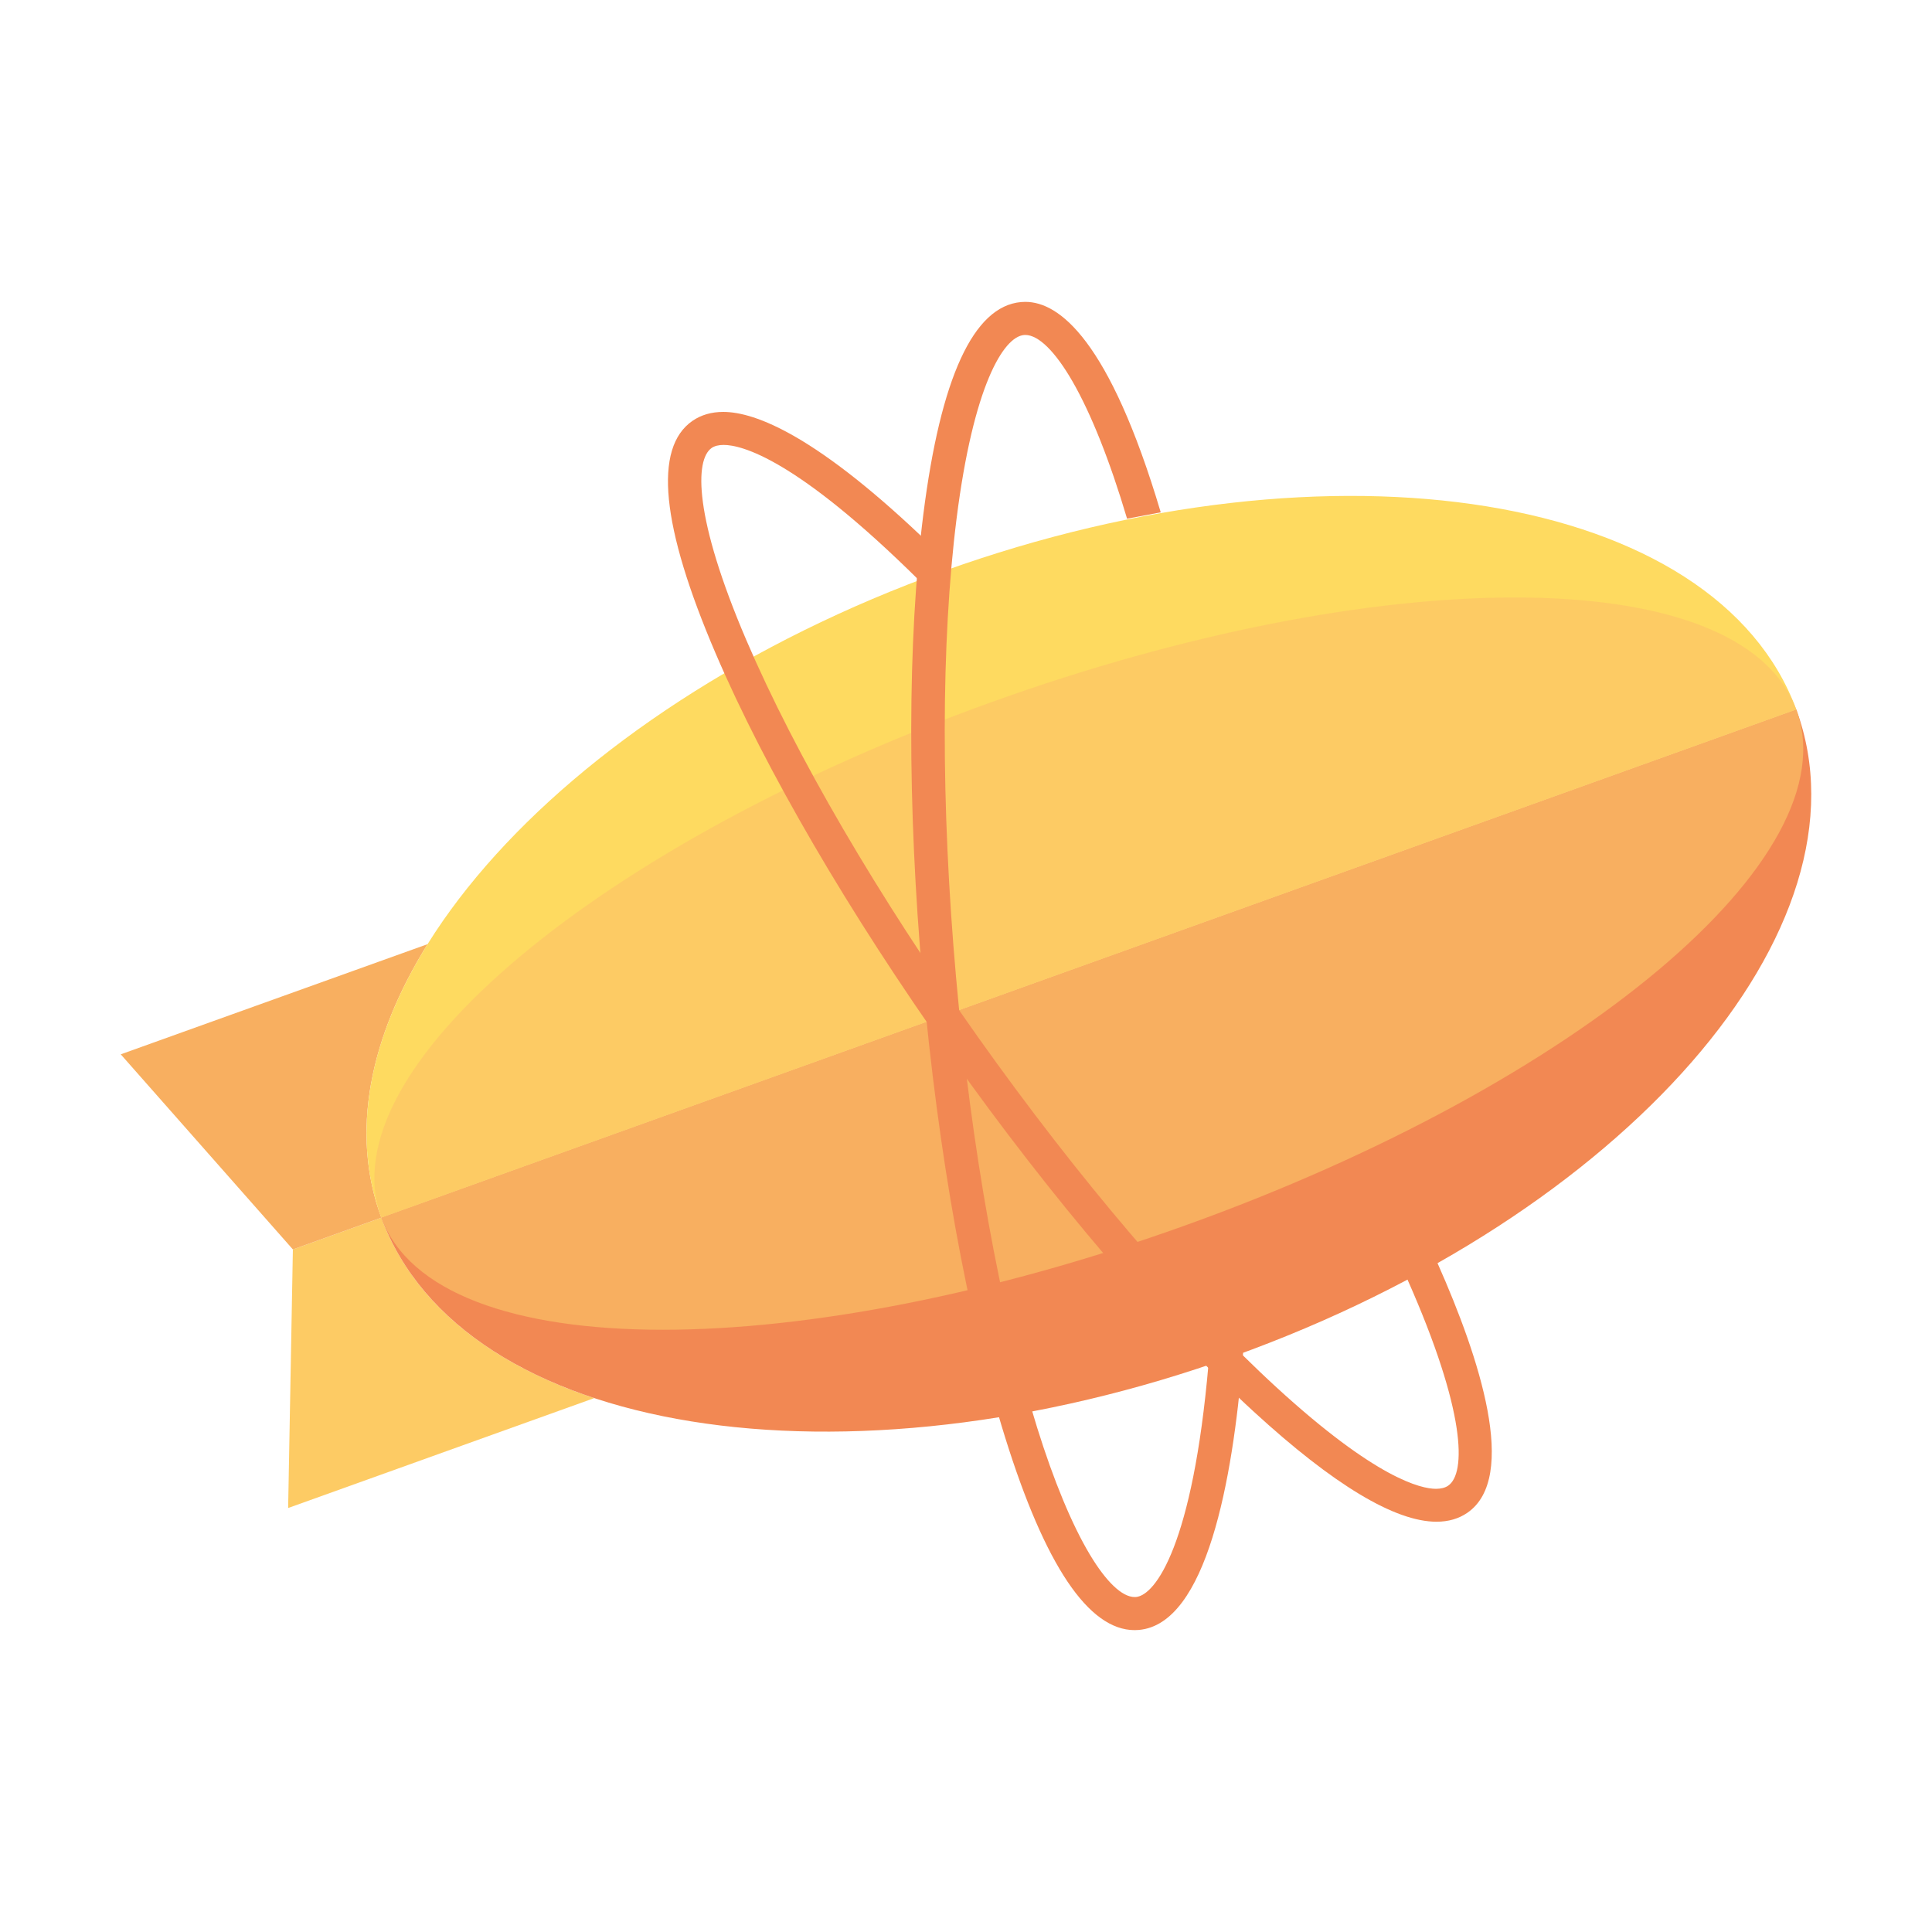
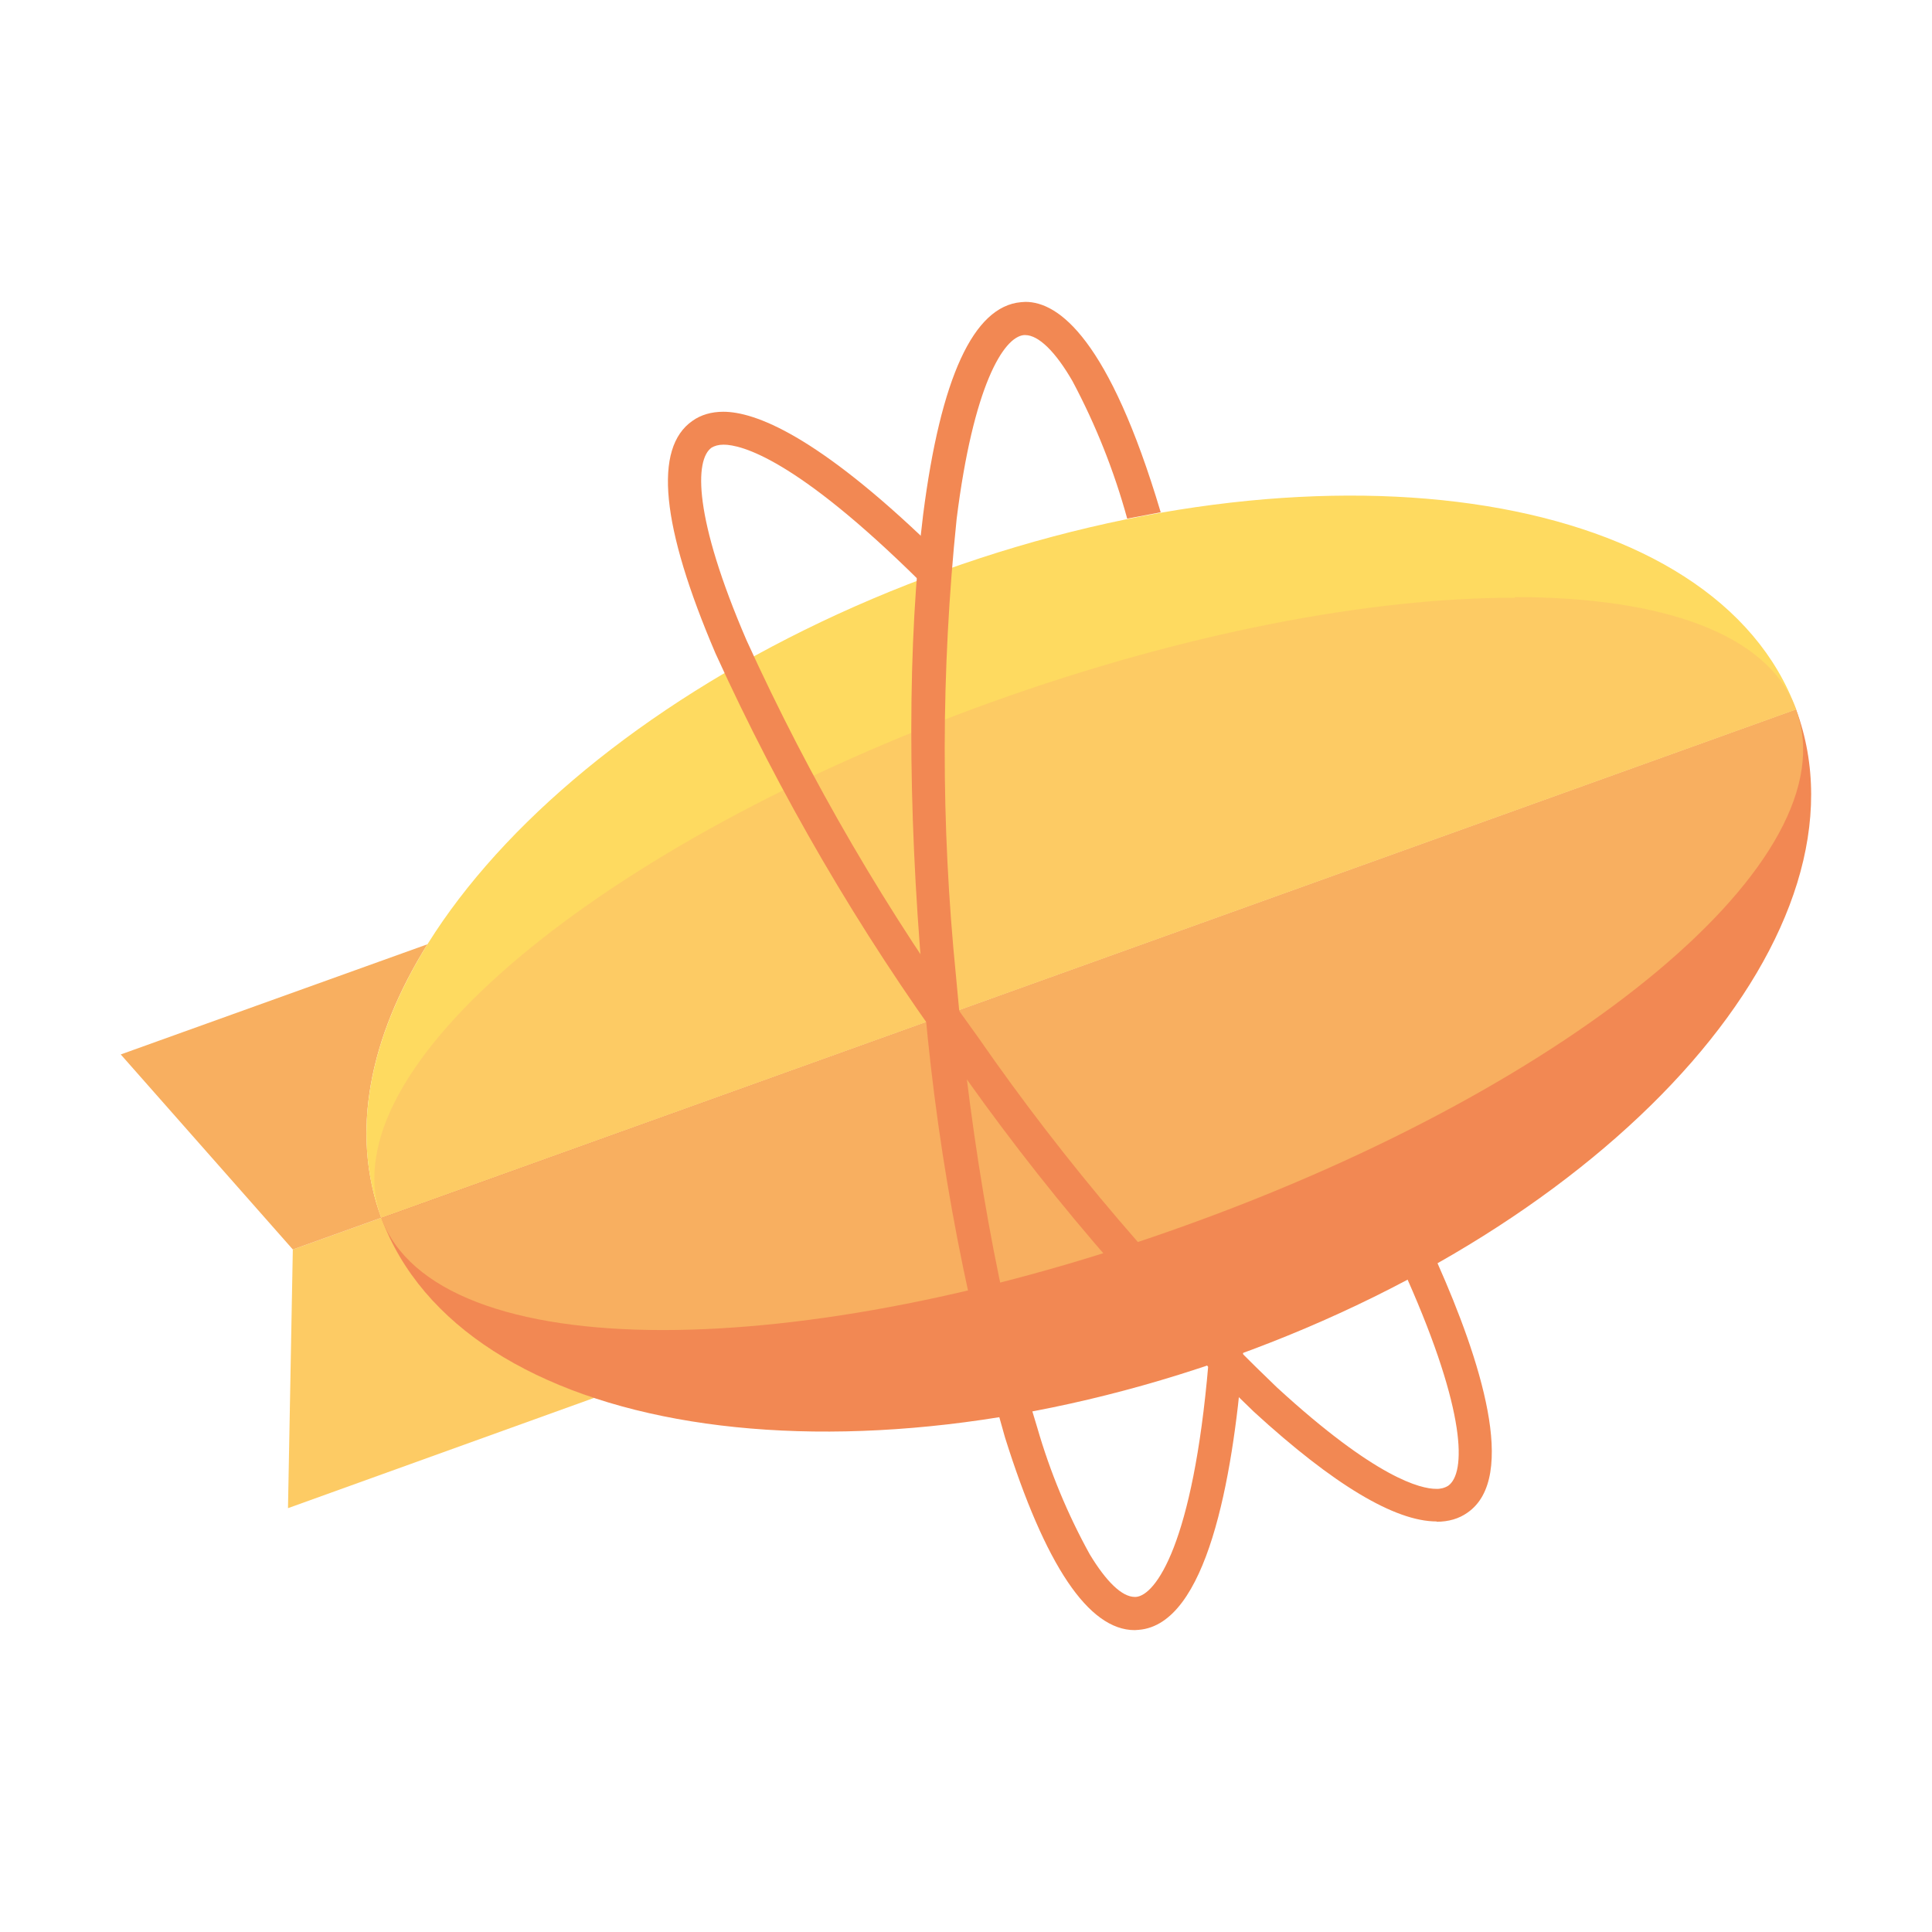
- <svg xmlns="http://www.w3.org/2000/svg" width="64" height="64" viewBox="0 0 64 64" fill="none">
-   <g opacity="0.78">
-     <path fill-rule="evenodd" clip-rule="evenodd" d="M12.632 40.337L9.702 41.389L9.545 49.955L19.686 46.314C16.207 45.165 13.667 43.145 12.632 40.337Z" fill="#FDBD39" />
-     <path fill-rule="evenodd" clip-rule="evenodd" d="M14.165 31.276L4 34.926L9.702 41.389L12.632 40.337C11.599 37.537 12.236 34.372 14.165 31.276Z" fill="#F69833" />
-     <path fill-rule="evenodd" clip-rule="evenodd" d="M31.27 18.915C18.326 23.563 9.981 33.154 12.632 40.337L59.505 23.505C56.855 16.322 44.214 14.267 31.27 18.915Z" fill="#FECF33" />
-     <path fill-rule="evenodd" clip-rule="evenodd" d="M40.866 44.927C53.81 40.279 62.17 30.731 59.505 23.505L12.632 40.337C15.297 47.562 27.923 49.575 40.866 44.927Z" fill="#EE6723" />
-     <path fill-rule="evenodd" clip-rule="evenodd" d="M59.505 23.505L12.632 40.337C13.549 42.824 17.049 44.05 21.96 44.05C26.748 44.05 32.877 42.886 39.267 40.592C52.211 35.944 61.317 28.419 59.505 23.505Z" fill="#F69833" />
-     <path fill-rule="evenodd" clip-rule="evenodd" d="M50.176 19.792C45.388 19.792 39.259 20.956 32.869 23.25C19.925 27.898 10.819 35.423 12.632 40.337L59.505 23.505C58.587 21.017 55.087 19.792 50.176 19.792Z" fill="#FDBD39" />
-     <path fill-rule="evenodd" clip-rule="evenodd" d="M47.587 50.409H47.587C46.208 50.409 44.173 49.184 41.539 46.769C38.424 43.912 34.855 39.728 31.49 34.987C28.125 30.245 25.36 25.506 23.704 21.64C21.9 17.427 21.643 14.837 22.939 13.941C23.224 13.745 23.567 13.645 23.958 13.645C25.013 13.645 27.068 14.417 30.868 18.095L30.951 18.175L30.94 18.289C30.914 18.553 30.89 18.82 30.869 19.082L30.826 19.601L30.454 19.232C26.359 15.177 24.556 14.739 23.971 14.739C23.805 14.739 23.672 14.773 23.576 14.838C23.014 15.227 22.978 17.129 24.727 21.213C26.353 25.01 29.078 29.678 32.399 34.358C35.721 39.038 39.235 43.161 42.295 45.967C45.595 48.992 47.082 49.319 47.568 49.319C47.736 49.319 47.873 49.284 47.974 49.214C48.567 48.804 48.568 46.766 46.617 42.37L46.528 42.169L46.724 42.063C46.92 41.958 47.109 41.854 47.287 41.754L47.522 41.623L47.63 41.867C49.013 44.982 50.306 48.94 48.611 50.111C48.325 50.309 47.981 50.409 47.587 50.409ZM47.587 49.928H47.587L47.587 50.169L47.587 49.928Z" fill="#EE6723" />
-     <path fill-rule="evenodd" clip-rule="evenodd" d="M41.181 44.796L41.161 45.035C40.834 49.015 39.972 53.8 37.725 53.994C37.68 53.998 37.633 54 37.587 54C36.06 54 34.617 51.851 33.295 47.612C32.045 43.601 31.075 38.217 30.563 32.45C30.052 26.684 30.06 21.215 30.585 17.051C31.157 12.512 32.248 10.142 33.825 10.006C33.871 10.002 33.92 10 33.967 10C35.075 10 36.743 11.232 38.451 16.972L37.336 17.183C36.766 15.265 36.144 13.705 35.527 12.633C34.956 11.642 34.401 11.096 33.964 11.096C33.95 11.096 33.935 11.097 33.921 11.098C33.238 11.157 32.242 12.787 31.687 17.186C31.171 21.276 31.165 26.663 31.669 32.355C32.174 38.047 33.129 43.351 34.356 47.29C34.906 49.054 35.51 50.507 36.101 51.494C36.646 52.404 37.173 52.904 37.586 52.904C37.6 52.904 37.614 52.904 37.629 52.903C38.283 52.846 39.515 51.15 40.034 45.183L41.181 44.796Z" fill="#EE6723" />
+ <svg xmlns="http://www.w3.org/2000/svg" width="64" height="64" fill="none">
+   <g fill-rule="evenodd" clip-rule="evenodd" opacity=".78">
+     <path fill="#FDBD39" d="M12.63 40.34 9.7 41.39l-.16 8.57L19.7 46.3c-3.48-1.14-6.02-3.17-7.06-5.97Z" />
+     <path fill="#F69833" d="M14.16 31.28 4 34.93l5.7 6.46 2.93-1.05c-1.03-2.8-.4-5.97 1.53-9.06Z" />
+     <path fill="#FECF33" d="M31.27 18.91C18.33 23.56 9.98 33.15 12.63 40.34L59.5 23.5c-2.65-7.19-15.29-9.24-28.23-4.6Z" />
+     <path fill="#EE6723" d="M40.87 44.93c12.94-4.65 21.3-14.2 18.63-21.42L12.63 40.34c2.67 7.22 15.3 9.23 28.24 4.59Z" />
+     <path fill="#F69833" d="M59.5 23.5 12.63 40.35c.92 2.48 4.42 3.71 9.33 3.71 4.79 0 10.92-1.16 17.3-3.46 12.95-4.65 22.06-12.17 20.24-17.08Z" />
+     <path fill="#FDBD39" d="M50.18 19.8c-4.8 0-10.92 1.16-17.31 3.45-12.94 4.65-22.05 12.17-20.24 17.09L59.5 23.5c-.91-2.5-4.41-3.72-9.32-3.72Z" />
+     <path fill="#EE6723" d="M47.59 50.4c-1.38 0-3.42-1.22-6.05-3.63a77.13 77.13 0 0 1-10.05-11.78 76.6 76.6 0 0 1-7.79-13.35c-1.8-4.21-2.06-6.8-.76-7.7.28-.2.63-.3 1.02-.3 1.05 0 3.1.78 6.9 4.45l.1.08-.02.12-.07.8-.04.51-.38-.37c-4.1-4.05-5.9-4.5-6.48-4.5-.17 0-.3.04-.4.1-.56.4-.6 2.3 1.16 6.38a75.48 75.48 0 0 0 7.67 13.15 76 76 0 0 0 9.9 11.6c3.3 3.03 4.78 3.36 5.27 3.36a.7.7 0 0 0 .4-.1c.6-.42.6-2.45-1.35-6.85l-.1-.2.2-.1.57-.32.23-.13.11.25c1.38 3.11 2.68 7.07.98 8.24-.28.2-.63.3-1.02.3Zm0-.47v.24-.24Z" />
+     <path fill="#EE6723" d="m41.18 44.8-.02.24c-.33 3.98-1.19 8.76-3.43 8.95l-.14.01c-1.53 0-2.97-2.15-4.3-6.39a75.9 75.9 0 0 1-2.73-15.16c-.5-5.77-.5-11.23.02-15.4.58-4.54 1.67-6.9 3.24-7.04l.15-.01c1.1 0 2.77 1.23 4.48 6.97l-1.11.21a22.2 22.2 0 0 0-1.81-4.55c-.57-.99-1.13-1.53-1.57-1.53h-.04c-.68.06-1.68 1.69-2.23 6.09a74.73 74.73 0 0 0-.02 15.16c.5 5.7 1.46 11 2.69 14.94a20.34 20.34 0 0 0 1.74 4.2c.55.91 1.07 1.41 1.49 1.41a.5.5 0 0 0 .04 0c.65-.05 1.89-1.75 2.4-7.72l1.15-.38Z" />
  </g>
</svg>
